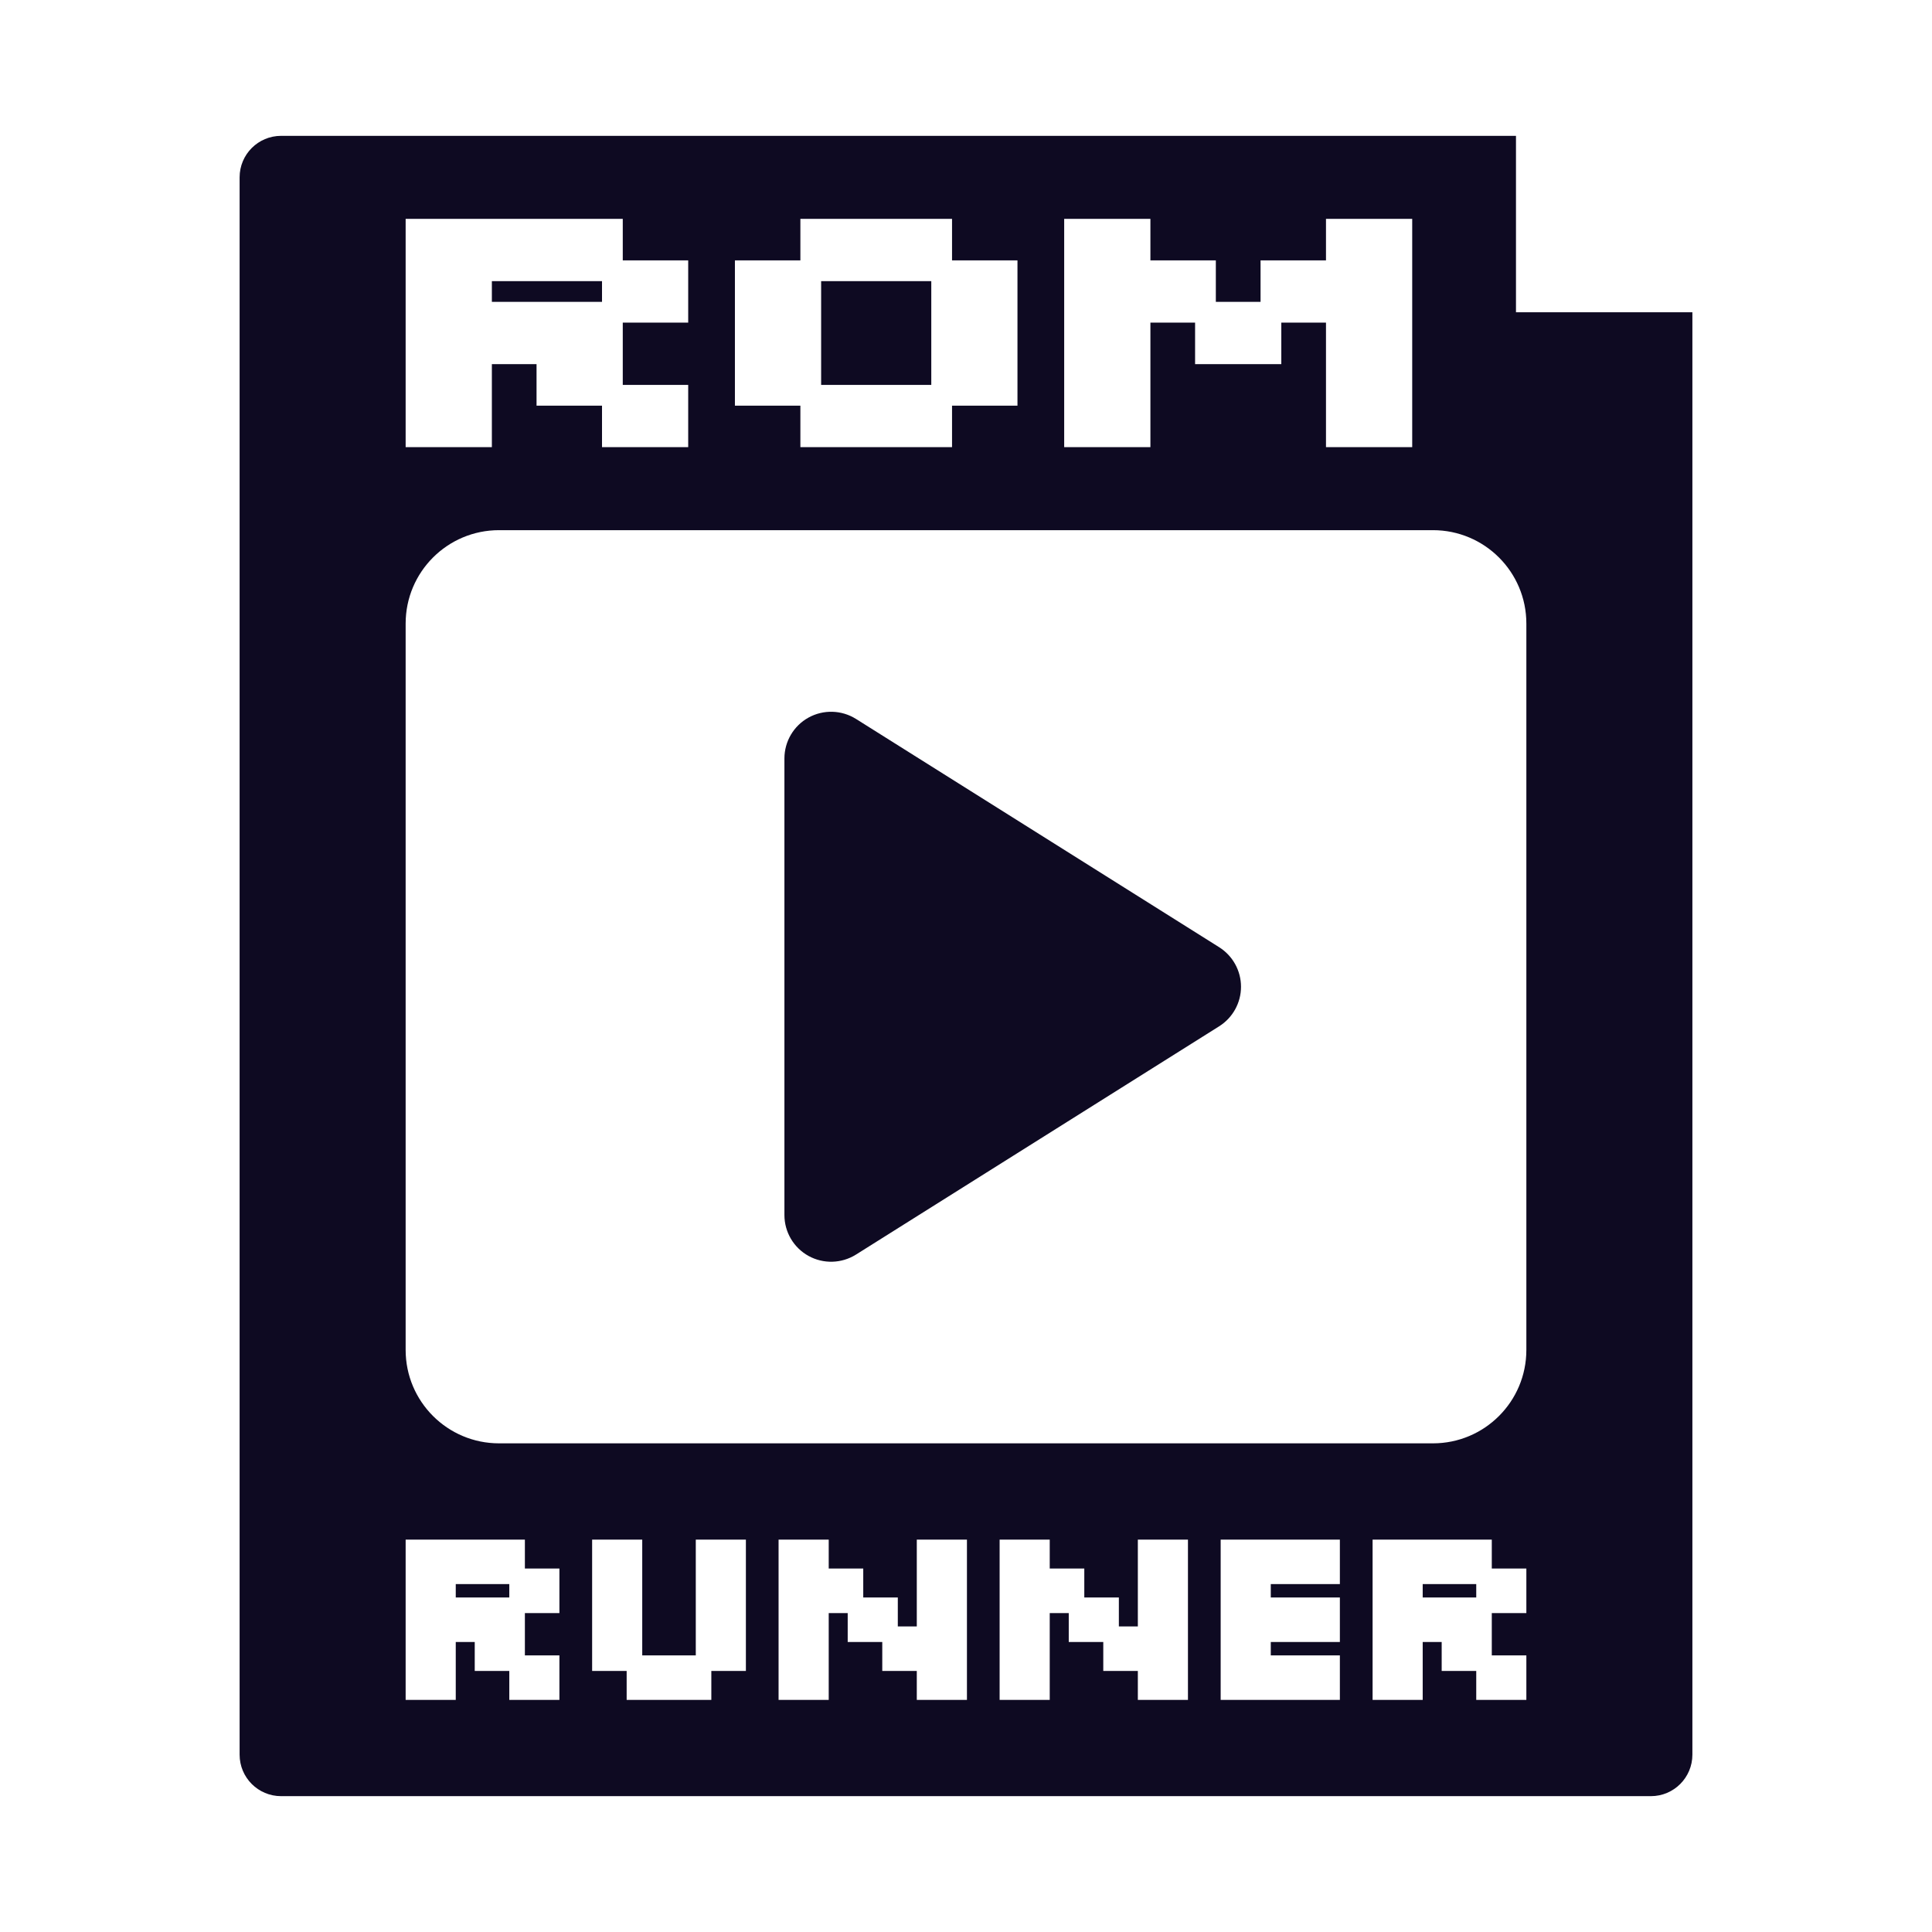
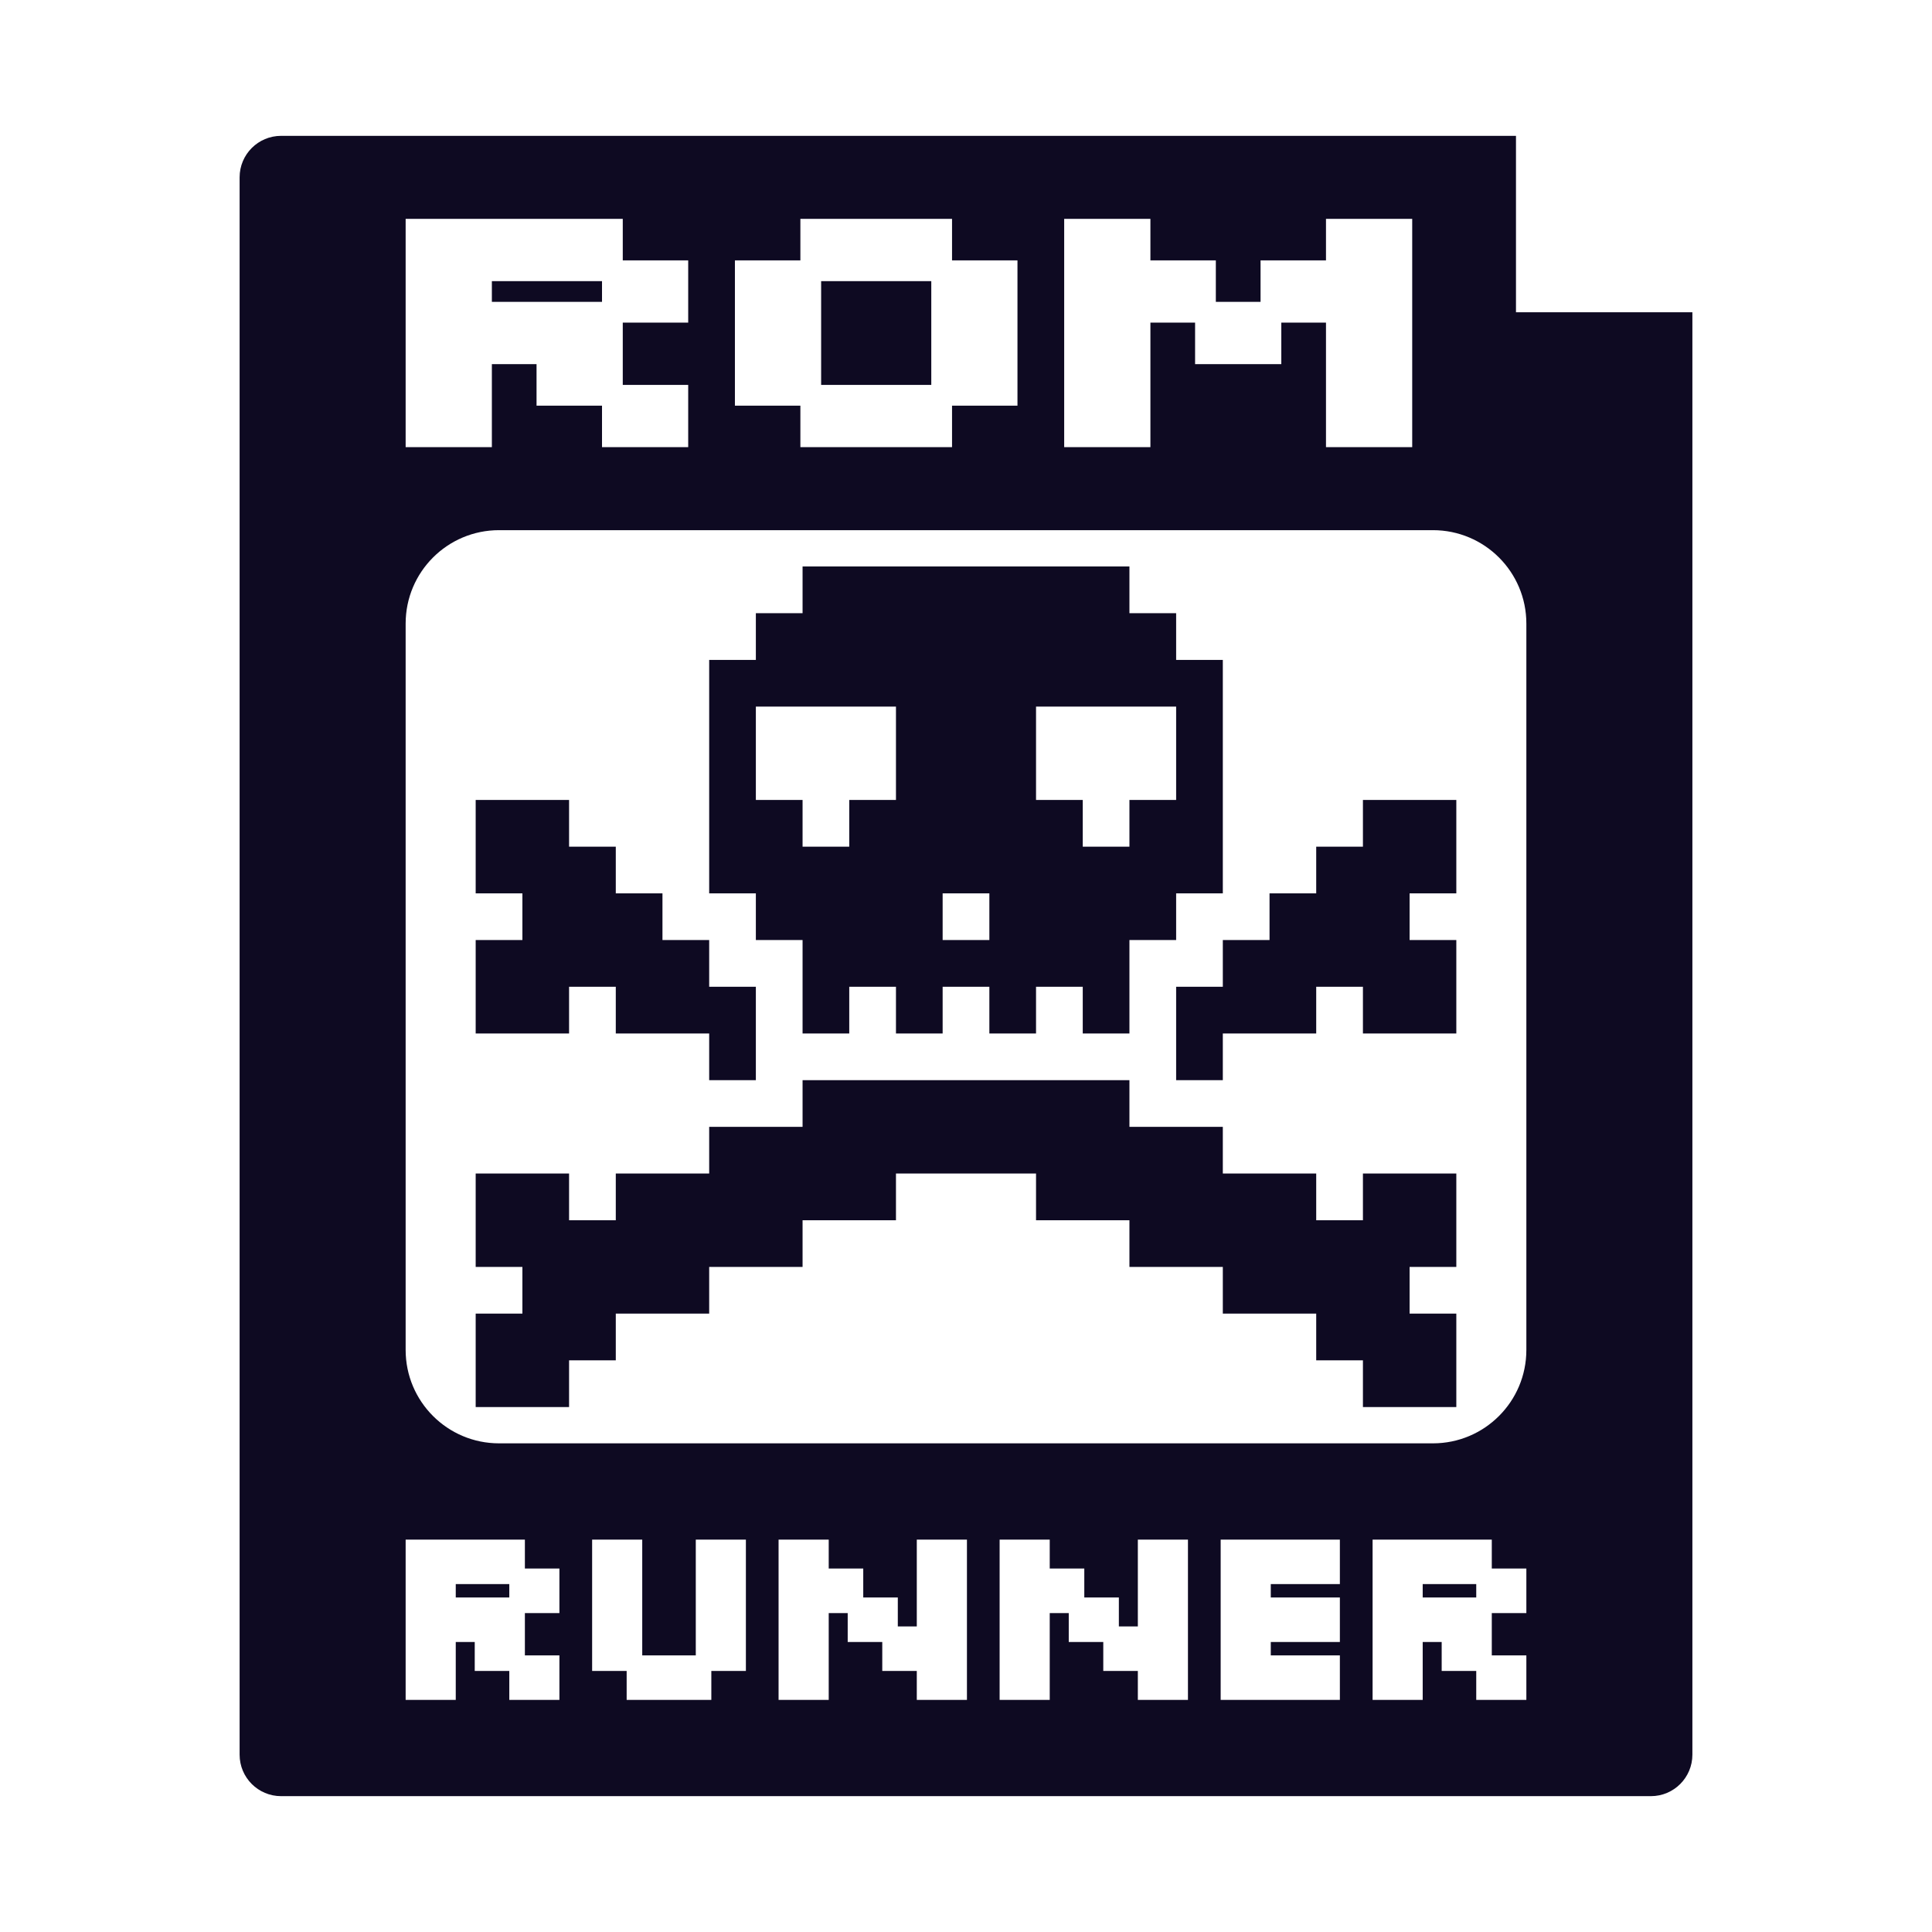
<svg xmlns="http://www.w3.org/2000/svg" viewBox="0 0 512 512">
  <g fill="#0E0A22">
-     <path fill-rule="evenodd" d="M63.50,47.00C63.50,40.92 68.42,36.00 74.50,36.00L401.75,36.00L401.75,82.75L448.50,82.75L448.50,465.00C448.50,471.08 443.58,476.00 437.50,476.00L74.50,476.00C68.42,476.00 63.50,471.08 63.50,465.00ZM165.04,58.00L165.04,69.00L182.38,69.00L182.38,85.50L165.04,85.50L165.04,102.00L182.38,102.00L182.38,118.50L159.54,118.50L159.54,107.50L142.19,107.50L142.19,96.50L130.35,96.50L130.35,118.50L107.50,118.50L107.50,58.00ZM159.54,80.00L159.54,74.50L130.35,74.50L130.35,80.00ZM252.30,58.00L252.30,69.00L269.64,69.00L269.64,107.50L252.30,107.50L252.30,118.50L212.11,118.50L212.11,107.50L194.76,107.50L194.76,69.00L212.11,69.00L212.11,58.00ZM217.61,74.50L217.61,102.00L246.80,102.00L246.80,74.50ZM316.71,85.50L304.87,85.50L304.87,118.50L282.02,118.50L282.02,58.00L304.87,58.00L304.87,69.00L322.21,69.00L322.21,80.00L334.06,80.00L334.06,69.00L351.40,69.00L351.40,58.00L374.25,58.00L374.25,118.50L351.40,118.50L351.40,85.50L339.56,85.50L339.56,96.50L316.71,96.50ZM139.10,408.01L139.10,415.68L148.25,415.68L148.25,427.48L139.10,427.48L139.10,438.70L148.25,438.70L148.25,450.49L134.97,450.49L134.97,442.82L125.81,442.82L125.81,435.15L120.78,435.15L120.78,450.49L107.50,450.49L107.50,408.01ZM134.97,423.35L134.97,419.80L120.78,419.80L120.78,423.35ZM184.39,438.70L184.39,408.01L197.67,408.01L197.67,442.82L188.51,442.82L188.51,450.49L166.07,450.49L166.07,442.82L156.92,442.82L156.92,408.01L170.20,408.01L170.20,438.70ZM224.65,427.48L219.62,427.48L219.62,450.49L206.33,450.49L206.33,408.01L219.62,408.01L219.62,415.68L228.77,415.68L228.77,423.35L237.93,423.35L237.93,431.02L242.96,431.02L242.96,408.01L256.25,408.01L256.25,450.49L242.96,450.49L242.96,442.82L233.81,442.82L233.81,435.15L224.65,435.15ZM283.23,427.48L278.19,427.48L278.19,450.49L264.91,450.49L264.91,408.01L278.19,408.01L278.19,415.68L287.35,415.68L287.35,423.35L296.51,423.35L296.51,431.02L301.54,431.02L301.54,408.01L314.82,408.01L314.82,450.49L301.54,450.49L301.54,442.82L292.38,442.82L292.38,435.15L283.23,435.15ZM355.08,408.01L355.08,419.80L336.77,419.80L336.77,423.35L355.08,423.35L355.08,435.15L336.77,435.15L336.77,438.70L355.08,438.70L355.08,450.49L323.49,450.49L323.49,408.01ZM395.34,408.01L395.34,415.68L404.50,415.68L404.50,427.48L395.34,427.48L395.34,438.70L404.50,438.70L404.50,450.49L391.22,450.49L391.22,442.82L382.06,442.82L382.06,435.15L377.03,435.15L377.03,450.49L363.75,450.49L363.75,408.01ZM391.22,423.35L391.22,419.80L377.03,419.80L377.03,423.35ZM379.75,140.50C393.42,140.50 404.50,151.58 404.50,165.25L404.50,357.75C404.50,371.42 393.42,382.50 379.75,382.50L132.25,382.50C118.58,382.50 107.50,371.42 107.50,357.75L107.50,165.25C107.50,151.58 118.58,140.50 132.25,140.50ZM207.88,201.00C207.88,196.50 210.32,192.35 214.26,190.17C218.21,187.99 223.02,188.13 226.84,190.52L323.09,251.02C326.69,253.29 328.88,257.24 328.88,261.50C328.88,265.76 326.69,269.71 323.09,271.98L226.84,332.48C223.02,334.87 218.21,335.01 214.26,332.83C210.32,330.65 207.88,326.50 207.88,322.00Z" />
+     <path fill-rule="evenodd" d="M63.50,47.00C63.50,40.92 68.42,36.00 74.50,36.00L401.75,36.00L401.75,82.75L448.50,82.75L448.50,465.00C448.50,471.08 443.58,476.00 437.50,476.00L74.50,476.00C68.42,476.00 63.50,471.08 63.50,465.00ZM165.04,58.00L165.04,69.00L182.38,69.00L182.38,85.50L165.04,85.50L165.04,102.00L182.38,102.00L182.38,118.50L159.54,118.50L159.54,107.50L142.19,107.50L142.19,96.50L130.35,96.50L130.35,118.50L107.50,118.50L107.50,58.00ZM159.54,80.00L159.54,74.50L130.35,74.50L130.35,80.00ZM252.30,58.00L252.30,69.00L269.64,69.00L269.64,107.50L252.30,107.50L252.30,118.50L212.11,118.50L212.11,107.50L194.76,107.50L194.76,69.00L212.11,69.00L212.11,58.00ZM217.61,74.50L217.61,102.00L246.80,102.00L246.80,74.50ZM316.71,85.50L304.87,85.50L304.87,118.50L282.02,118.50L282.02,58.00L304.87,58.00L304.87,69.00L322.21,69.00L322.21,80.00L334.06,80.00L334.06,69.00L351.40,69.00L351.40,58.00L374.25,58.00L374.25,118.50L351.40,118.50L351.40,85.50L339.56,85.50L339.56,96.50L316.71,96.50ZM139.10,408.01L139.10,415.68L148.25,415.68L148.25,427.48L139.10,427.48L139.10,438.70L148.25,438.70L148.25,450.49L134.97,450.49L134.97,442.82L125.81,442.82L125.81,435.15L120.78,435.15L120.78,450.49L107.50,450.49L107.50,408.01ZM134.97,423.35L134.97,419.80L120.78,419.80L120.78,423.35ZM184.39,438.70L184.39,408.01L197.67,408.01L197.67,442.82L188.51,442.82L188.51,450.49L166.07,450.49L166.07,442.82L156.92,442.82L156.92,408.01L170.20,408.01L170.20,438.70ZM224.65,427.48L219.62,427.48L219.62,450.49L206.33,450.49L206.33,408.01L219.62,408.01L219.62,415.68L228.77,415.68L228.77,423.35L237.93,423.35L237.93,431.02L242.96,431.02L242.96,408.01L256.25,408.01L256.25,450.49L242.96,450.49L242.96,442.82L233.81,442.82L233.81,435.15L224.65,435.15ZM283.23,427.48L278.19,427.48L278.19,450.49L264.91,450.49L264.91,408.01L278.19,408.01L278.19,415.68L287.35,415.68L287.35,423.35L296.51,423.35L296.51,431.02L301.54,431.02L301.54,408.01L314.82,408.01L314.82,450.49L301.54,450.49L301.54,442.82L292.38,442.82L292.38,435.15L283.23,435.15ZM355.08,408.01L355.08,419.80L336.77,419.80L336.77,423.35L355.08,423.35L355.08,435.15L336.77,435.15L336.77,438.70L355.08,438.70L355.08,450.49L323.49,450.49L323.49,408.01ZM395.34,408.01L395.34,415.68L404.50,415.68L404.50,427.48L395.34,427.48L395.34,438.70L404.50,438.70L404.50,450.49L391.22,450.49L391.22,442.82L382.06,442.82L382.06,435.15L377.03,435.15L377.03,450.49L363.75,450.49L363.75,408.01ZM391.22,423.35L391.22,419.80L377.03,419.80L377.03,423.35ZM379.75,140.50C393.42,140.50 404.50,151.58 404.50,165.25L404.50,357.75C404.50,371.42 393.42,382.50 379.75,382.50L132.25,382.50C118.58,382.50 107.50,371.42 107.50,357.75L107.50,165.25C107.50,151.58 118.58,140.50 132.25,140.50ZM187.94,273.88L163.19,273.88L163.19,261.50L150.81,261.50L150.81,273.88L126.06,273.88L126.06,249.12L138.44,249.12L138.44,236.75L126.06,236.75L126.06,212.00L150.81,212.00L150.81,224.38L163.19,224.38L163.19,236.75L175.56,236.75L175.56,249.12L187.94,249.12L187.94,261.50L200.31,261.50L200.31,286.25L187.94,286.25ZM299.31,150.12L299.31,162.50L311.69,162.50L311.69,174.88L324.06,174.88L324.06,236.75L311.69,236.75L311.69,249.12L299.31,249.12L299.31,273.88L286.94,273.88L286.94,261.50L274.56,261.50L274.56,273.88L262.19,273.88L262.19,261.50L249.81,261.50L249.81,273.88L237.44,273.88L237.44,261.50L225.06,261.50L225.06,273.88L212.69,273.88L212.69,249.12L200.31,249.12L200.31,236.75L187.94,236.75L187.94,174.88L200.31,174.88L200.31,162.50L212.69,162.50L212.69,150.12ZM163.19,311.00L187.94,311.00L187.94,298.62L212.69,298.62L212.69,286.25L299.31,286.25L299.31,298.62L324.06,298.62L324.06,311.00L348.81,311.00L348.81,323.38L361.19,323.38L361.19,311.00L385.94,311.00L385.94,335.75L373.56,335.75L373.56,348.12L385.94,348.12L385.94,372.88L361.19,372.88L361.19,360.50L348.81,360.50L348.81,348.12L324.06,348.12L324.06,335.75L299.31,335.75L299.31,323.38L274.56,323.38L274.56,311.00L237.44,311.00L237.44,323.38L212.69,323.38L212.69,335.75L187.94,335.75L187.94,348.12L163.19,348.12L163.19,360.50L150.81,360.50L150.81,372.88L126.06,372.88L126.06,348.12L138.44,348.12L138.44,335.75L126.06,335.75L126.06,311.00L150.81,311.00L150.81,323.38L163.19,323.38ZM262.19,236.75L249.81,236.75L249.81,249.12L262.19,249.12ZM361.19,273.88L361.19,261.50L348.81,261.50L348.81,273.88L324.06,273.88L324.06,286.25L311.69,286.25L311.69,261.50L324.06,261.50L324.06,249.12L336.44,249.12L336.44,236.75L348.81,236.75L348.81,224.38L361.19,224.38L361.19,212.00L385.94,212.00L385.94,236.75L373.56,236.75L373.56,249.12L385.94,249.12L385.94,273.88ZM200.31,187.25L200.31,212.00L212.69,212.00L212.69,224.38L225.06,224.38L225.06,212.00L237.44,212.00L237.44,187.25ZM274.56,212.00L286.94,212.00L286.94,224.38L299.31,224.38L299.31,212.00L311.69,212.00L311.69,187.25L274.56,187.25Z" />
  </g>
</svg>
